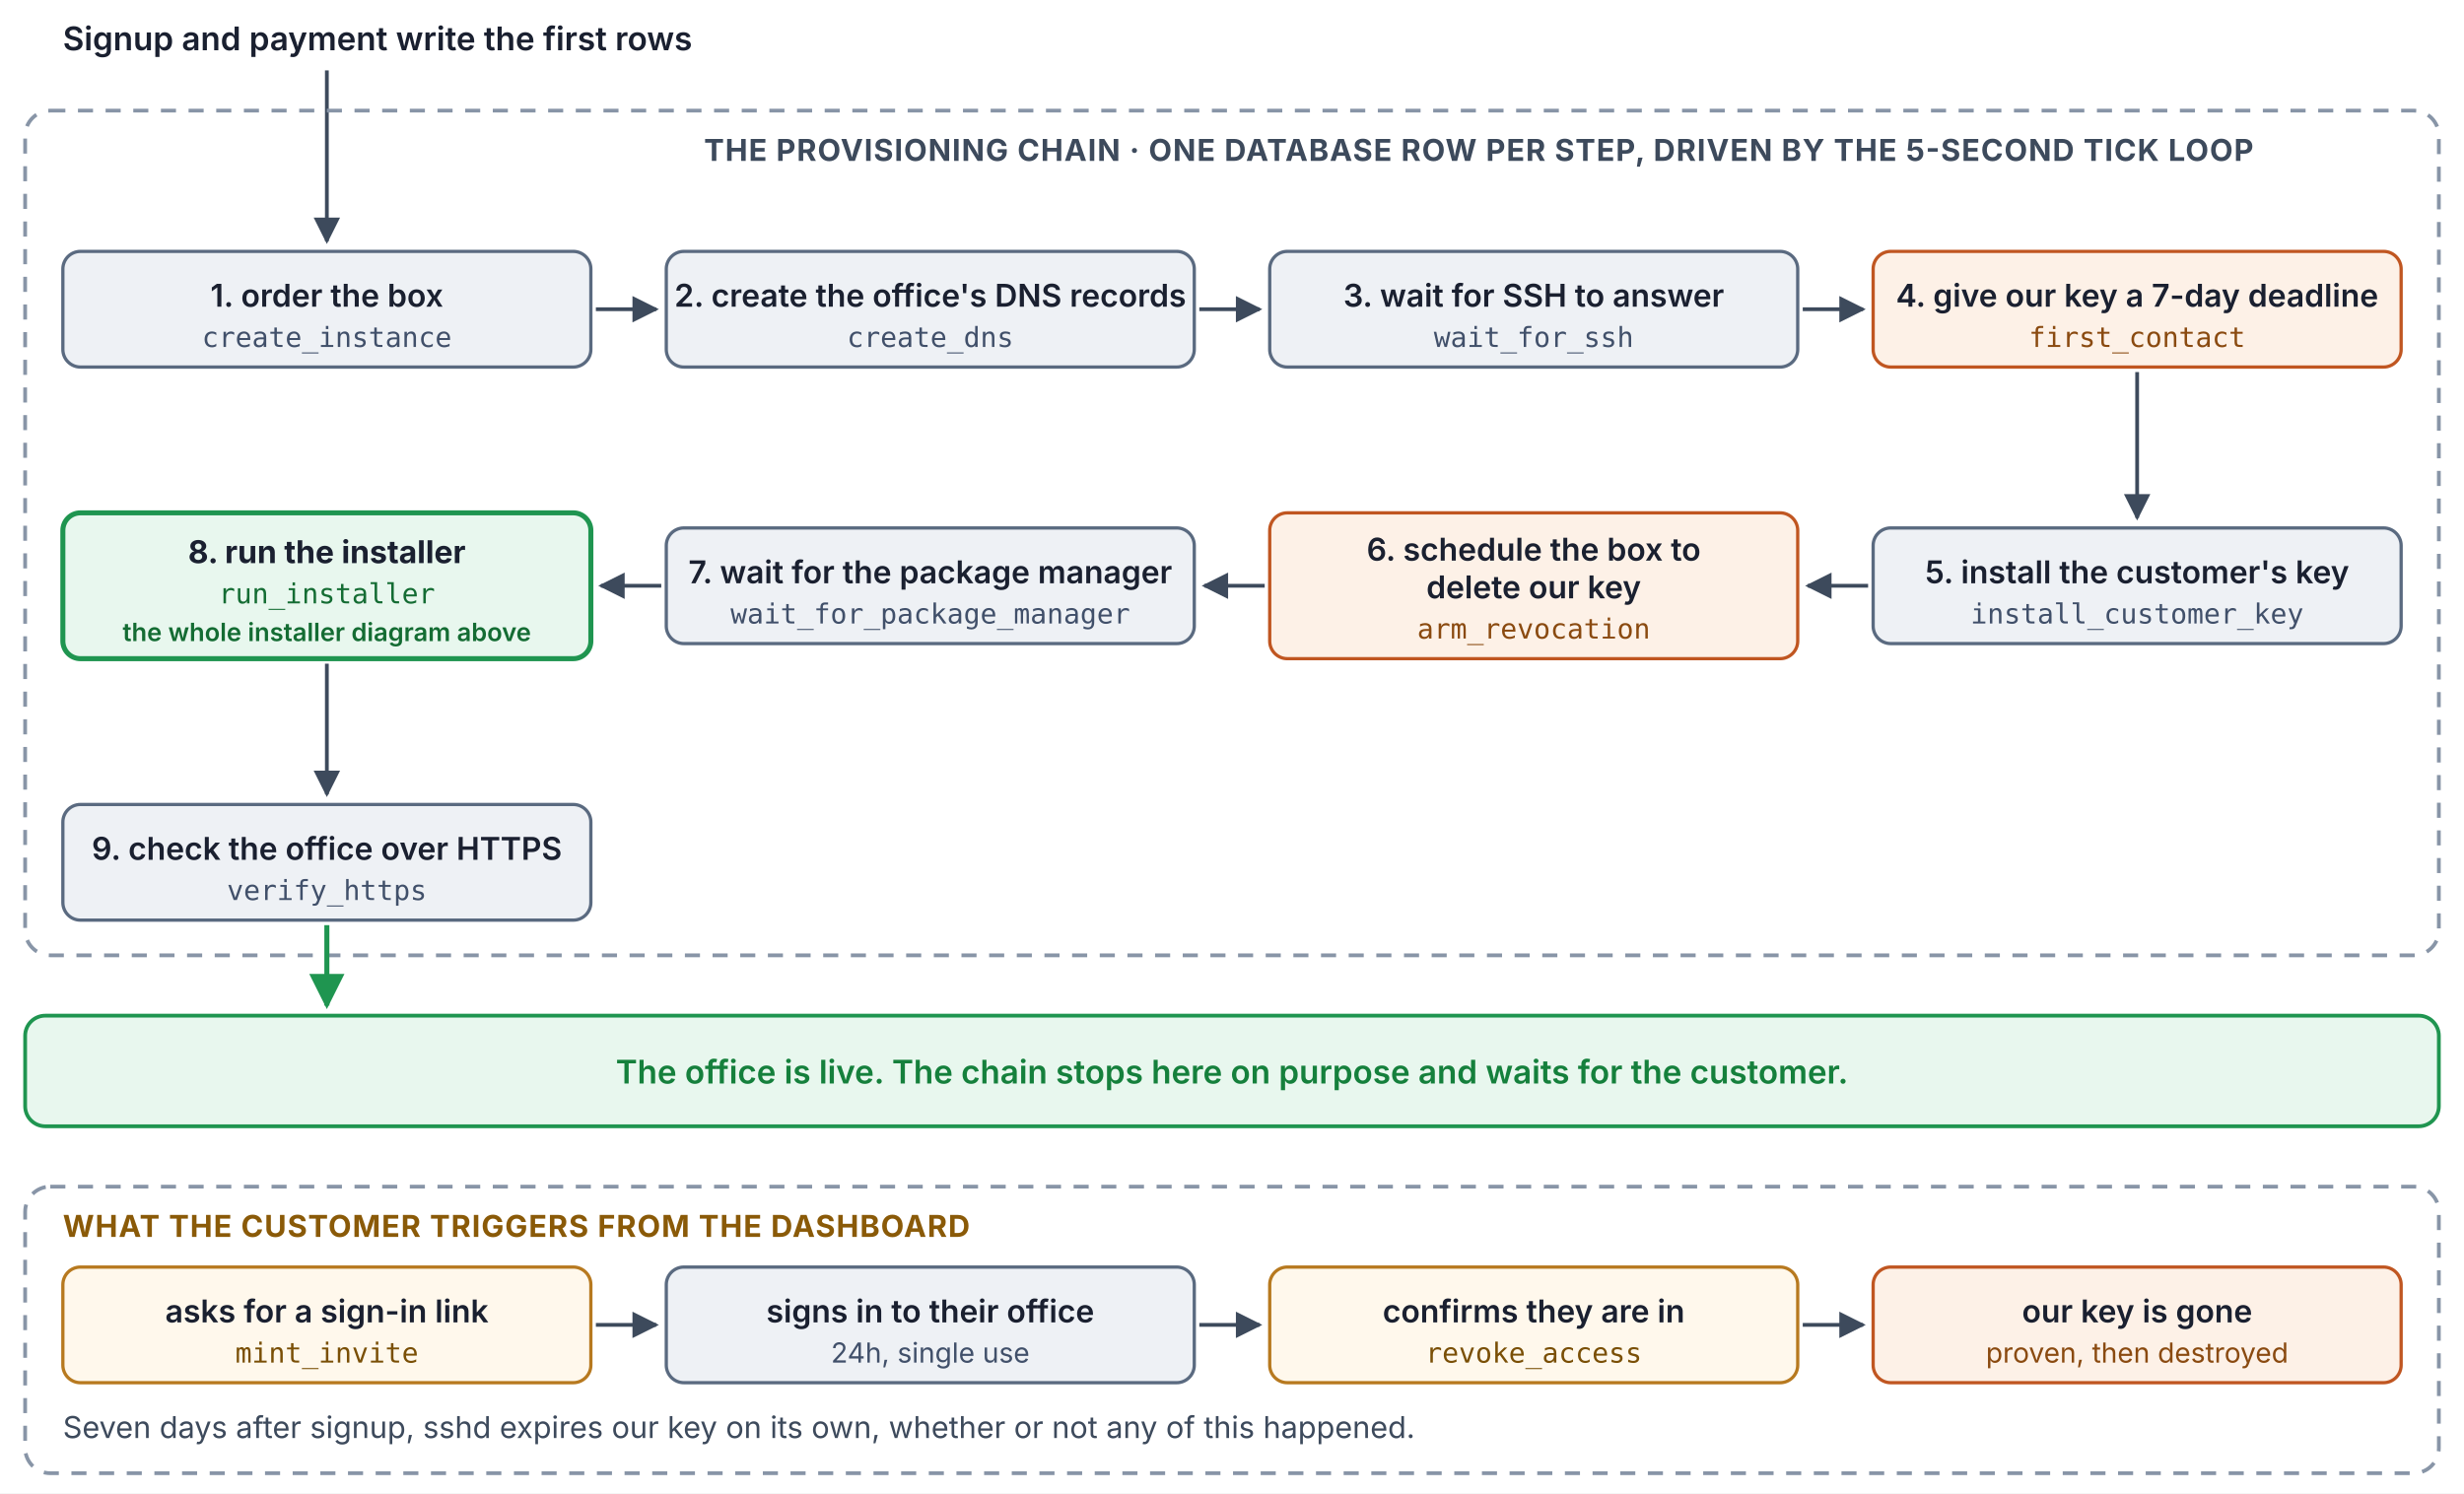
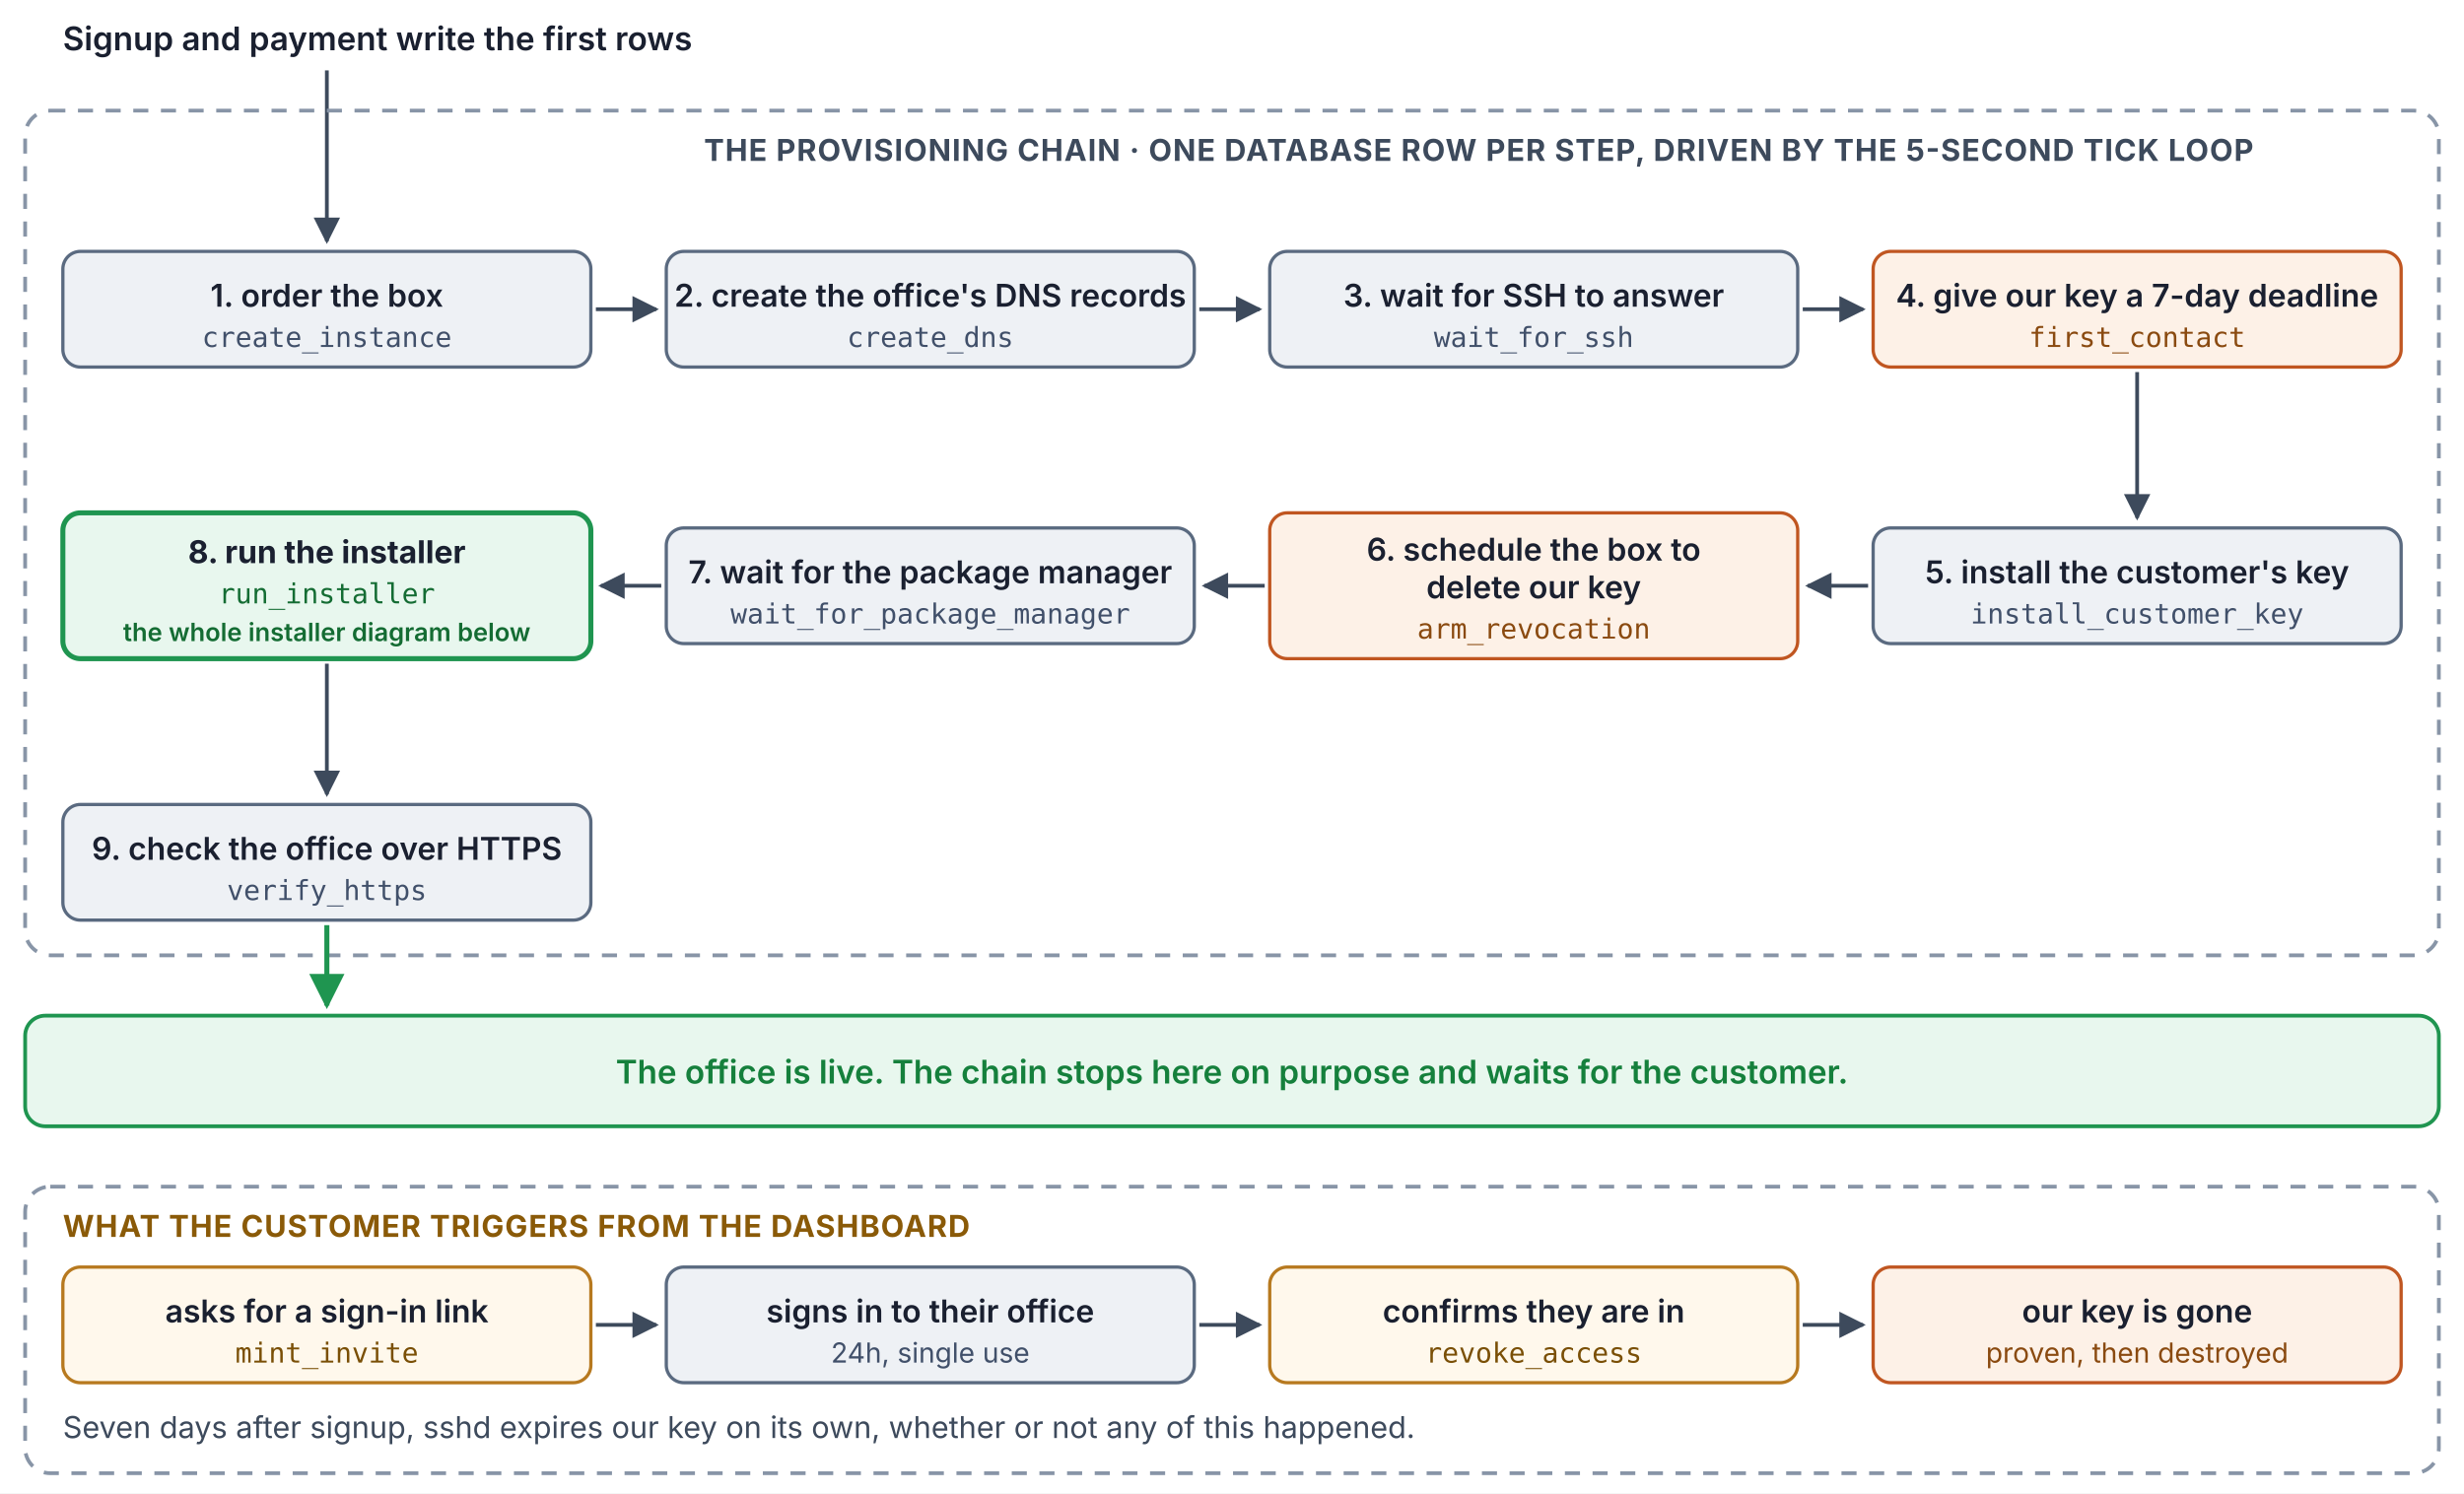
<svg xmlns="http://www.w3.org/2000/svg" viewBox="20 8 980 594" font-family="Inter, -apple-system, 'Segoe UI', Helvetica, Arial, sans-serif">
  <defs>
    <marker id="pa" viewBox="0 0 10 10" refX="9" refY="5" markerWidth="7" markerHeight="7" orient="auto-start-reverse">
      <path d="M 0 0 L 10 5 L 0 10 z" fill="#3d4a5c" />
    </marker>
    <marker id="pg" viewBox="0 0 10 10" refX="9" refY="5" markerWidth="7" markerHeight="7" orient="auto-start-reverse">
      <path d="M 0 0 L 10 5 L 0 10 z" fill="#1f9550" />
    </marker>
  </defs>
  <rect x="20" y="8" width="980" height="594" fill="#ffffff" />
  <text x="45" y="28" font-size="13" font-weight="600" fill="#1a2030">Signup and payment write the first rows</text>
  <path d="M 150 36 L 150 104" fill="none" stroke="#3d4a5c" stroke-width="1.5" marker-end="url(#pa)" />
  <rect x="30" y="52" width="960" height="336" rx="10" fill="none" stroke="#8895a7" stroke-width="1.5" stroke-dasharray="6 5" />
  <text x="300" y="72" font-size="12" font-weight="700" fill="#3d4a5c" letter-spacing="0.4">THE PROVISIONING CHAIN · ONE DATABASE ROW PER STEP, DRIVEN BY THE 5-SECOND TICK LOOP</text>
  <rect x="45" y="108" width="210" height="46" rx="7" fill="#eef1f5" stroke="#5a6a80" stroke-width="1.3" />
  <text x="150" y="130" text-anchor="middle" font-size="12.5" font-weight="600" fill="#1a2030">1. order the box</text>
  <text x="150" y="146" text-anchor="middle" font-size="11" font-family="monospace" fill="#41506a">create_instance</text>
  <rect x="285" y="108" width="210" height="46" rx="7" fill="#eef1f5" stroke="#5a6a80" stroke-width="1.3" />
  <text x="390" y="130" text-anchor="middle" font-size="12.5" font-weight="600" fill="#1a2030">2. create the office's DNS records</text>
  <text x="390" y="146" text-anchor="middle" font-size="11" font-family="monospace" fill="#41506a">create_dns</text>
  <rect x="525" y="108" width="210" height="46" rx="7" fill="#eef1f5" stroke="#5a6a80" stroke-width="1.3" />
  <text x="630" y="130" text-anchor="middle" font-size="12.5" font-weight="600" fill="#1a2030">3. wait for SSH to answer</text>
  <text x="630" y="146" text-anchor="middle" font-size="11" font-family="monospace" fill="#41506a">wait_for_ssh</text>
  <rect x="765" y="108" width="210" height="46" rx="7" fill="#fdf1e7" stroke="#c05621" stroke-width="1.3" />
  <text x="870" y="130" text-anchor="middle" font-size="12.5" font-weight="600" fill="#1a2030">4. give our key a 7-day deadline</text>
  <text x="870" y="146" text-anchor="middle" font-size="11" font-family="monospace" fill="#8a4a10">first_contact</text>
  <path d="M 257 131 L 281 131" fill="none" stroke="#3d4a5c" stroke-width="1.5" marker-end="url(#pa)" />
  <path d="M 497 131 L 521 131" fill="none" stroke="#3d4a5c" stroke-width="1.5" marker-end="url(#pa)" />
  <path d="M 737 131 L 761 131" fill="none" stroke="#3d4a5c" stroke-width="1.5" marker-end="url(#pa)" />
  <path d="M 870 156 L 870 214" fill="none" stroke="#3d4a5c" stroke-width="1.5" marker-end="url(#pa)" />
  <rect x="765" y="218" width="210" height="46" rx="7" fill="#eef1f5" stroke="#5a6a80" stroke-width="1.3" />
  <text x="870" y="240" text-anchor="middle" font-size="12.5" font-weight="600" fill="#1a2030">5. install the customer's key</text>
  <text x="870" y="256" text-anchor="middle" font-size="11" font-family="monospace" fill="#41506a">install_customer_key</text>
  <rect x="525" y="212" width="210" height="58" rx="7" fill="#fdf1e7" stroke="#c05621" stroke-width="1.3" />
  <text x="630" y="231" text-anchor="middle" font-size="12.5" font-weight="600" fill="#1a2030">6. schedule the box to</text>
  <text x="630" y="246" text-anchor="middle" font-size="12.5" font-weight="600" fill="#1a2030">delete our key</text>
  <text x="630" y="262" text-anchor="middle" font-size="11" font-family="monospace" fill="#8a4a10">arm_revocation</text>
  <rect x="285" y="218" width="210" height="46" rx="7" fill="#eef1f5" stroke="#5a6a80" stroke-width="1.3" />
  <text x="390" y="240" text-anchor="middle" font-size="12.5" font-weight="600" fill="#1a2030">7. wait for the package manager</text>
  <text x="390" y="256" text-anchor="middle" font-size="11" font-family="monospace" fill="#41506a">wait_for_package_manager</text>
  <rect x="45" y="212" width="210" height="58" rx="7" fill="#e8f7ee" stroke="#1f9550" stroke-width="2" />
  <text x="150" y="232" text-anchor="middle" font-size="12.5" font-weight="700" fill="#1a2030">8. run the installer</text>
  <text x="150" y="248" text-anchor="middle" font-size="11" font-family="monospace" fill="#146c33">run_installer</text>
-   <text x="150" y="263" text-anchor="middle" font-size="10" font-weight="600" fill="#146c33">the whole installer diagram above</text>
+   <text x="150" y="263" text-anchor="middle" font-size="10" font-weight="600" fill="#146c33">the whole installer diagram below</text>
  <path d="M 763 241 L 739 241" fill="none" stroke="#3d4a5c" stroke-width="1.5" marker-end="url(#pa)" />
  <path d="M 523 241 L 499 241" fill="none" stroke="#3d4a5c" stroke-width="1.5" marker-end="url(#pa)" />
  <path d="M 283 241 L 259 241" fill="none" stroke="#3d4a5c" stroke-width="1.5" marker-end="url(#pa)" />
  <path d="M 150 272 L 150 324" fill="none" stroke="#3d4a5c" stroke-width="1.5" marker-end="url(#pa)" />
  <rect x="45" y="328" width="210" height="46" rx="7" fill="#eef1f5" stroke="#5a6a80" stroke-width="1.3" />
  <text x="150" y="350" text-anchor="middle" font-size="12.5" font-weight="600" fill="#1a2030">9. check the office over HTTPS</text>
  <text x="150" y="366" text-anchor="middle" font-size="11" font-family="monospace" fill="#41506a">verify_https</text>
  <path d="M 150 376 L 150 408" fill="none" stroke="#1f9550" stroke-width="2" marker-end="url(#pg)" />
  <rect x="30" y="412" width="960" height="44" rx="8" fill="#e8f7ee" stroke="#1f9550" stroke-width="1.5" />
  <text x="510" y="439" text-anchor="middle" font-size="13" font-weight="600" fill="#15803c">The office is live. The chain stops here on purpose and waits for the customer.</text>
  <rect x="30" y="480" width="960" height="114" rx="10" fill="none" stroke="#8895a7" stroke-width="1.5" stroke-dasharray="6 5" />
  <text x="45" y="500" font-size="12" font-weight="700" fill="#8a5a08" letter-spacing="0.4">WHAT THE CUSTOMER TRIGGERS FROM THE DASHBOARD</text>
  <rect x="45" y="512" width="210" height="46" rx="7" fill="#fff8ec" stroke="#b7791f" stroke-width="1.3" />
  <text x="150" y="534" text-anchor="middle" font-size="12.5" font-weight="600" fill="#1a2030">asks for a sign-in link</text>
  <text x="150" y="550" text-anchor="middle" font-size="11" font-family="monospace" fill="#7a4f06">mint_invite</text>
  <rect x="285" y="512" width="210" height="46" rx="7" fill="#eef1f5" stroke="#5a6a80" stroke-width="1.3" />
  <text x="390" y="534" text-anchor="middle" font-size="12.5" font-weight="600" fill="#1a2030">signs in to their office</text>
  <text x="390" y="550" text-anchor="middle" font-size="11" fill="#41506a">24h, single use</text>
  <rect x="525" y="512" width="210" height="46" rx="7" fill="#fff8ec" stroke="#b7791f" stroke-width="1.3" />
  <text x="630" y="534" text-anchor="middle" font-size="12.5" font-weight="600" fill="#1a2030">confirms they are in</text>
  <text x="630" y="550" text-anchor="middle" font-size="11" font-family="monospace" fill="#7a4f06">revoke_access</text>
  <rect x="765" y="512" width="210" height="46" rx="7" fill="#fdf1e7" stroke="#c05621" stroke-width="1.3" />
  <text x="870" y="534" text-anchor="middle" font-size="12.5" font-weight="600" fill="#1a2030">our key is gone</text>
  <text x="870" y="550" text-anchor="middle" font-size="11" fill="#8a4a10">proven, then destroyed</text>
  <path d="M 257 535 L 281 535" fill="none" stroke="#3d4a5c" stroke-width="1.5" marker-end="url(#pa)" />
  <path d="M 497 535 L 521 535" fill="none" stroke="#3d4a5c" stroke-width="1.5" marker-end="url(#pa)" />
  <path d="M 737 535 L 761 535" fill="none" stroke="#3d4a5c" stroke-width="1.5" marker-end="url(#pa)" />
  <text x="45" y="580" font-size="12" fill="#3d4a5c">Seven days after signup, sshd expires our key on its own, whether or not any of this happened.</text>
</svg>
